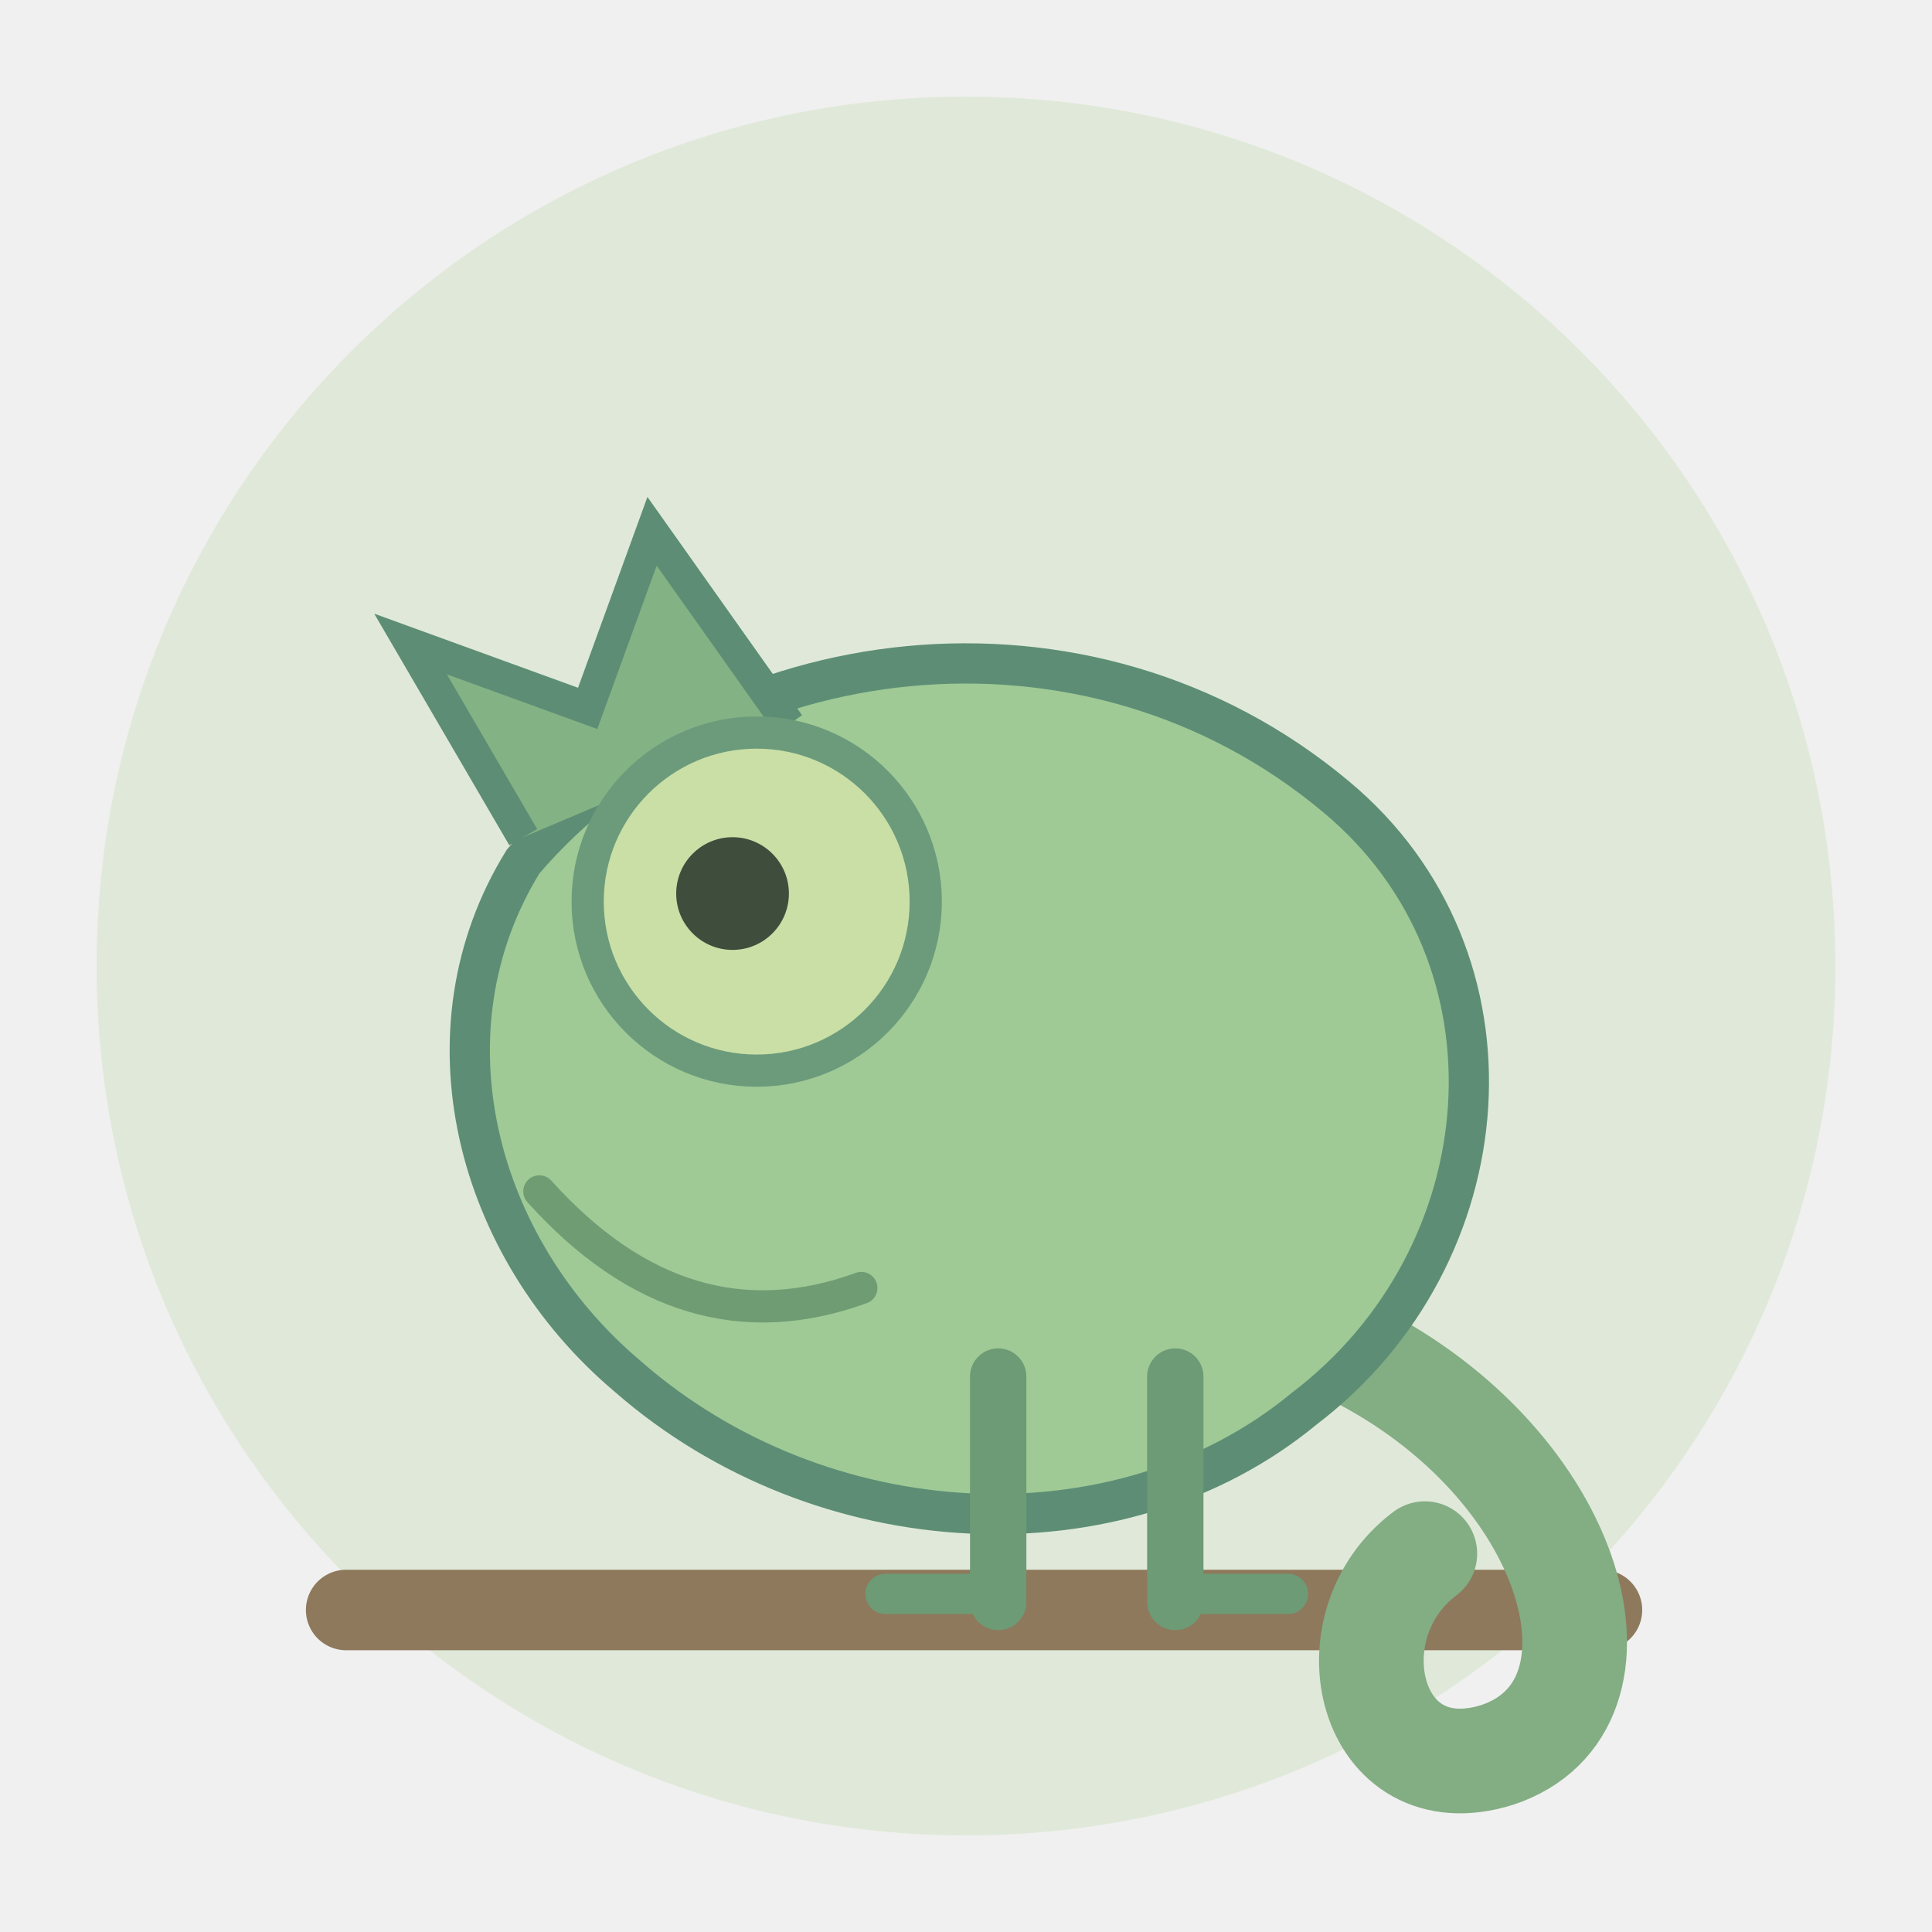
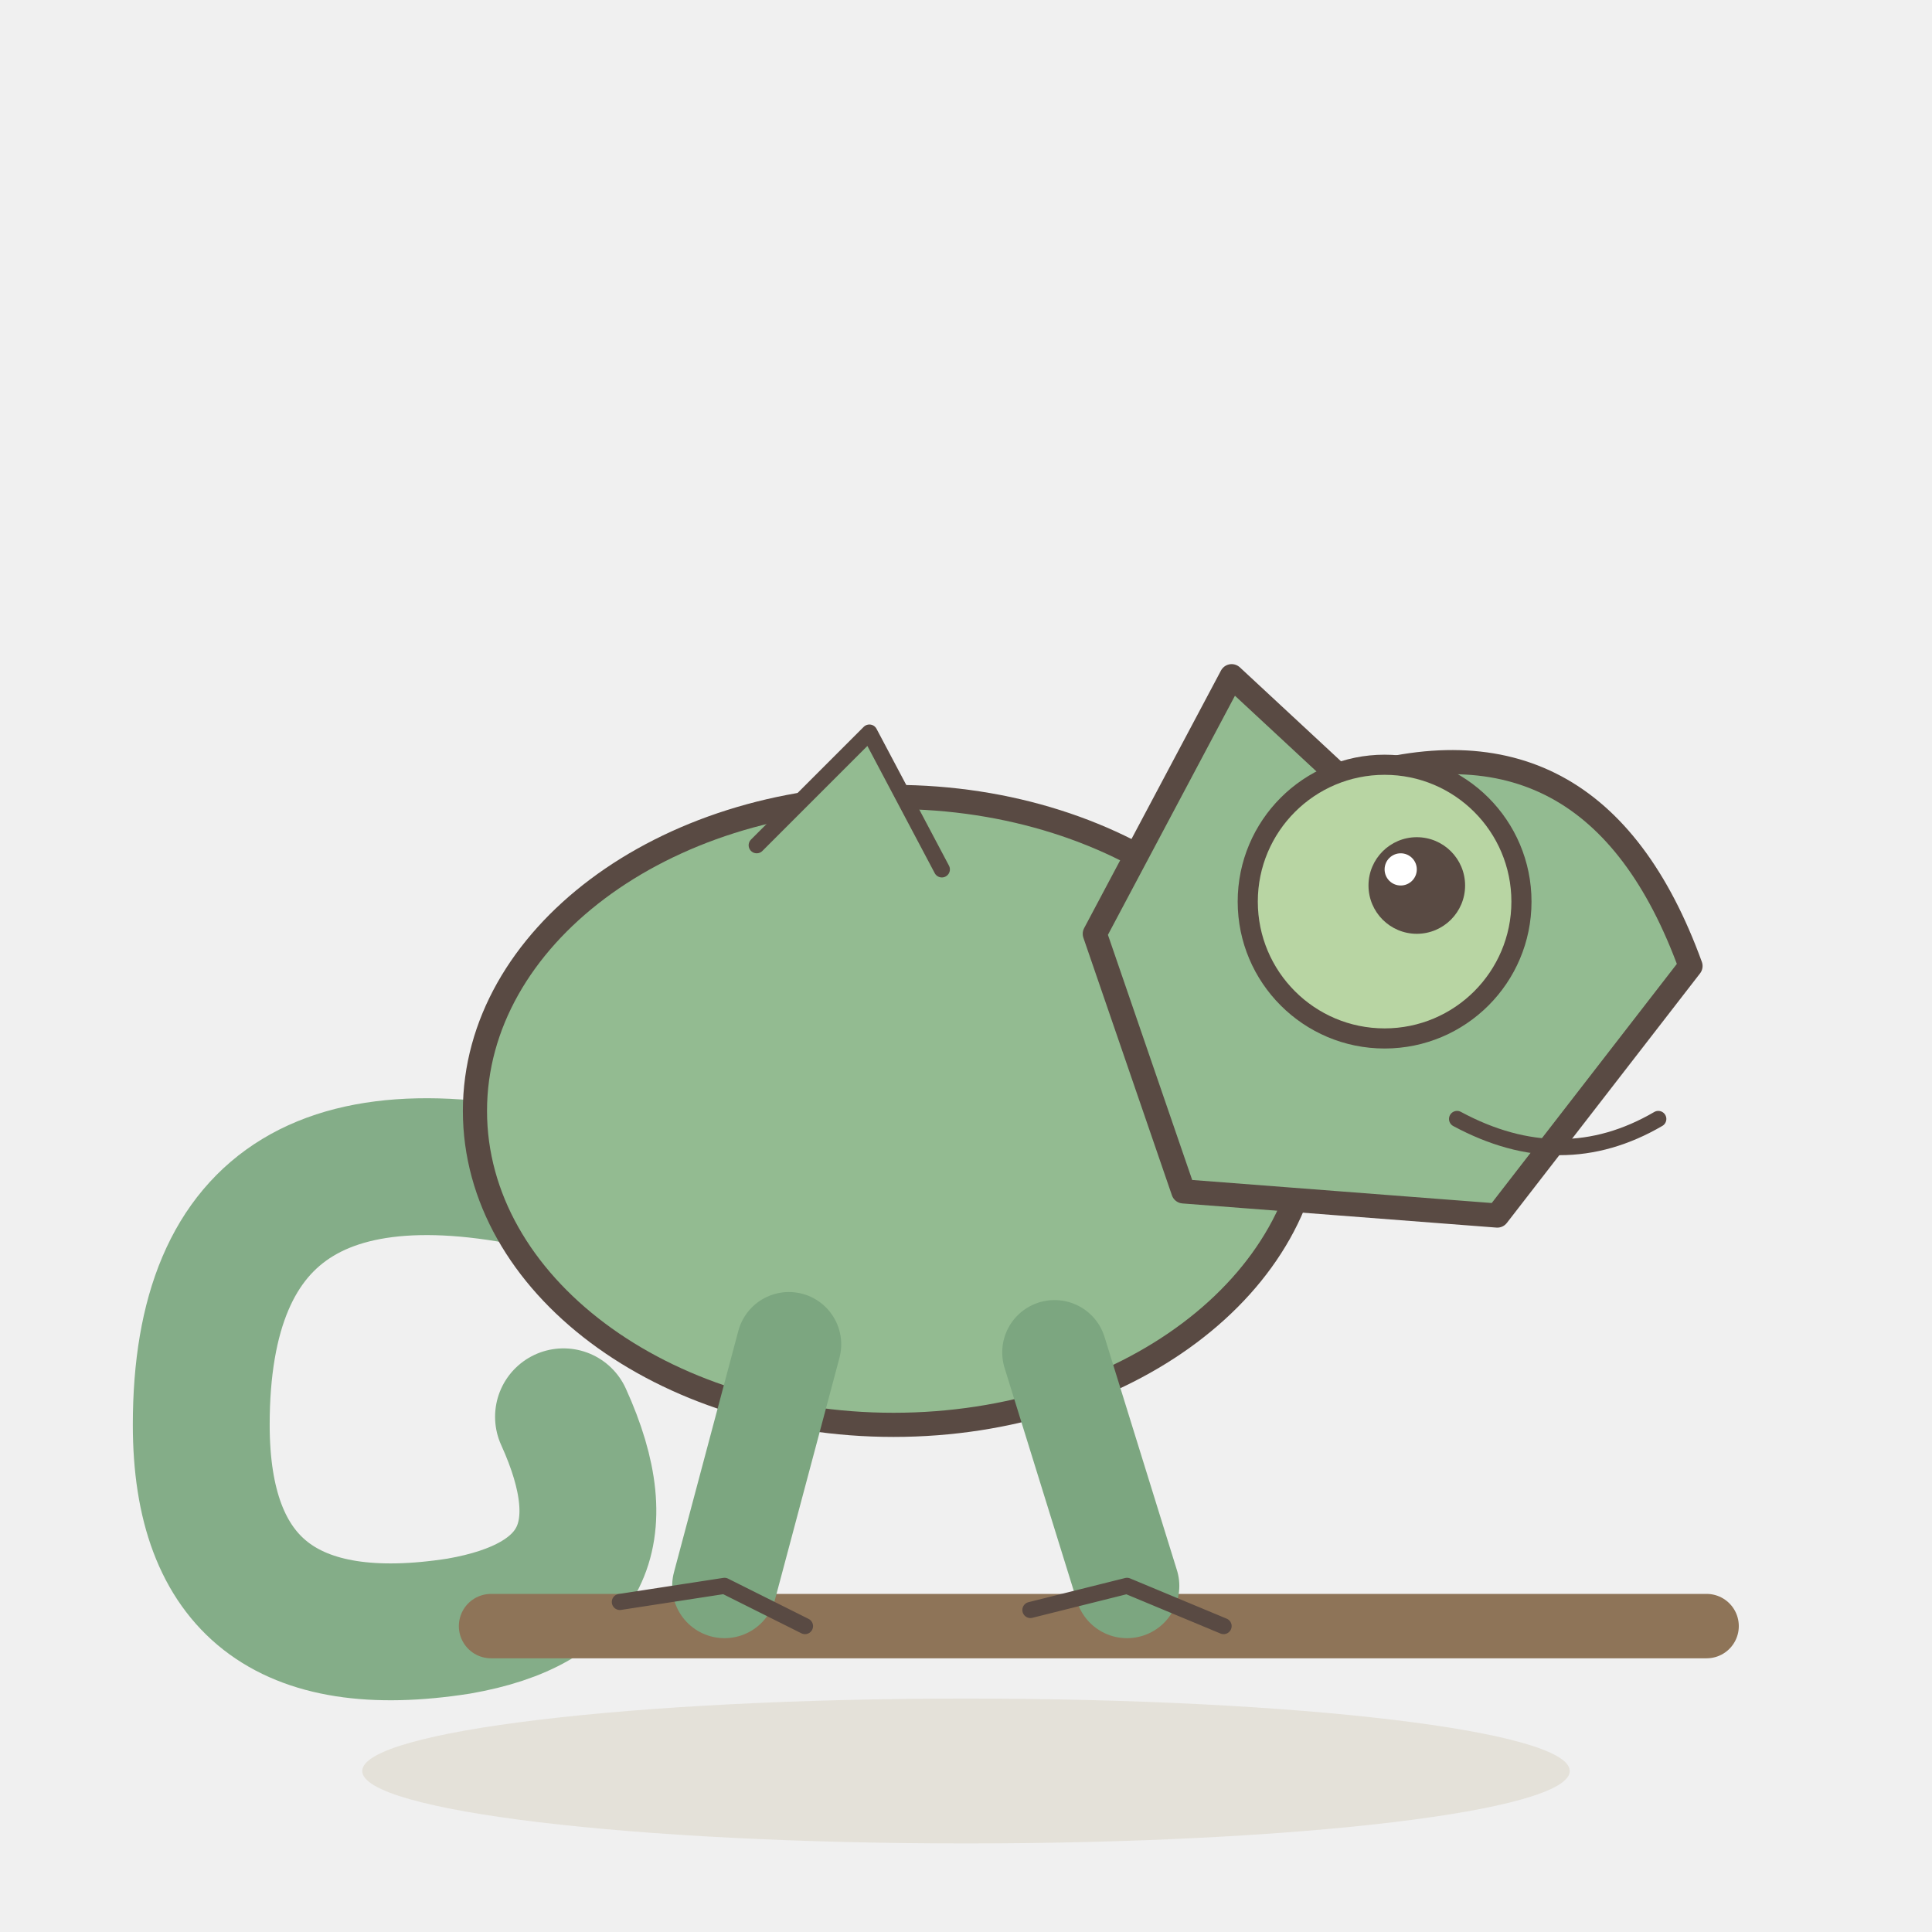
- <svg xmlns="http://www.w3.org/2000/svg" viewBox="0 0 240 240">
-   <circle cx="120" cy="120" r="108" fill="#e0e9d9" />
-   <path d="M43 200h156" stroke="#8e795c" stroke-width="10" stroke-linecap="round" />
-   <path d="M168 168c28 14 36 44 18 50-16 5-21-16-9-25" fill="none" stroke="#83ad83" stroke-width="13" stroke-linecap="round" />
-   <path d="M65 107c24-28 70-34 101-8 24 20 21 57-4 76-23 19-60 17-84-4-19-16-26-43-13-64z" fill="#9fca96" stroke="#5d8e75" stroke-width="5" />
-   <path d="m65 104-14-24 22 8 8-22 17 24" fill="#83b284" stroke="#5d8e75" stroke-width="4" />
-   <circle cx="94" cy="112" r="21" fill="#c9dfa6" stroke="#6c9b7b" stroke-width="4" />
-   <circle cx="91" cy="111" r="7" fill="#3f4d3c" />
-   <path d="M67 148q18 20 40 12" fill="none" stroke="#6f9c73" stroke-width="4" stroke-linecap="round" />
-   <path d="M124 171v28m22-28v28" stroke="#6c9b75" stroke-width="7" stroke-linecap="round" />
-   <path d="M124 198h-14m36 0h14" stroke="#6c9b75" stroke-width="5" stroke-linecap="round" />
+ <svg xmlns="http://www.w3.org/2000/svg" viewBox="0 0 240 240" role="img" aria-label="变色龙">
+   <g stroke-linecap="round" stroke-linejoin="round">
+     <ellipse cx="120" cy="220" rx="75" ry="9" fill="#d9d3c4" opacity=".52" />
+     <path d="M73 148q-48-13-48 29 0 30 32 25 23-4 13-26" fill="none" stroke="#84ad88" stroke-width="17" />
+     <path d="M61 202h151" stroke="#8e7458" stroke-width="8" />
+     <ellipse cx="111" cy="138" rx="52" ry="39" fill="#93bb91" stroke="#594a43" stroke-width="3" />
+     <path d="m98 167-8 30m41-29 9 29" stroke="#7ca680" stroke-width="13" />
+     <path d="m90 197-13 2m13-2 10 5m40-5-12 3m12-3 12 5" fill="none" stroke="#594a43" stroke-width="2" />
+     <path d="M136 116 153 84l14 13q31-10 43 23l-24 31-39-3z" fill="#93bb91" stroke="#594a43" stroke-width="3" />
+     <circle cx="172" cy="112" r="17" fill="#b8d5a3" stroke="#594a43" stroke-width="2.5" />
+     <circle cx="176" cy="110" r="6" fill="#594a43" />
+     <circle cx="174" cy="108" r="2" fill="#fff" />
+     <path d="M181 139q13 7 25 0" fill="none" stroke="#594a43" stroke-width="2" />
+     <path d="m94 105 14-14 9 17" fill="#93bb91" stroke="#594a43" stroke-width="2" />
+   </g>
</svg>
